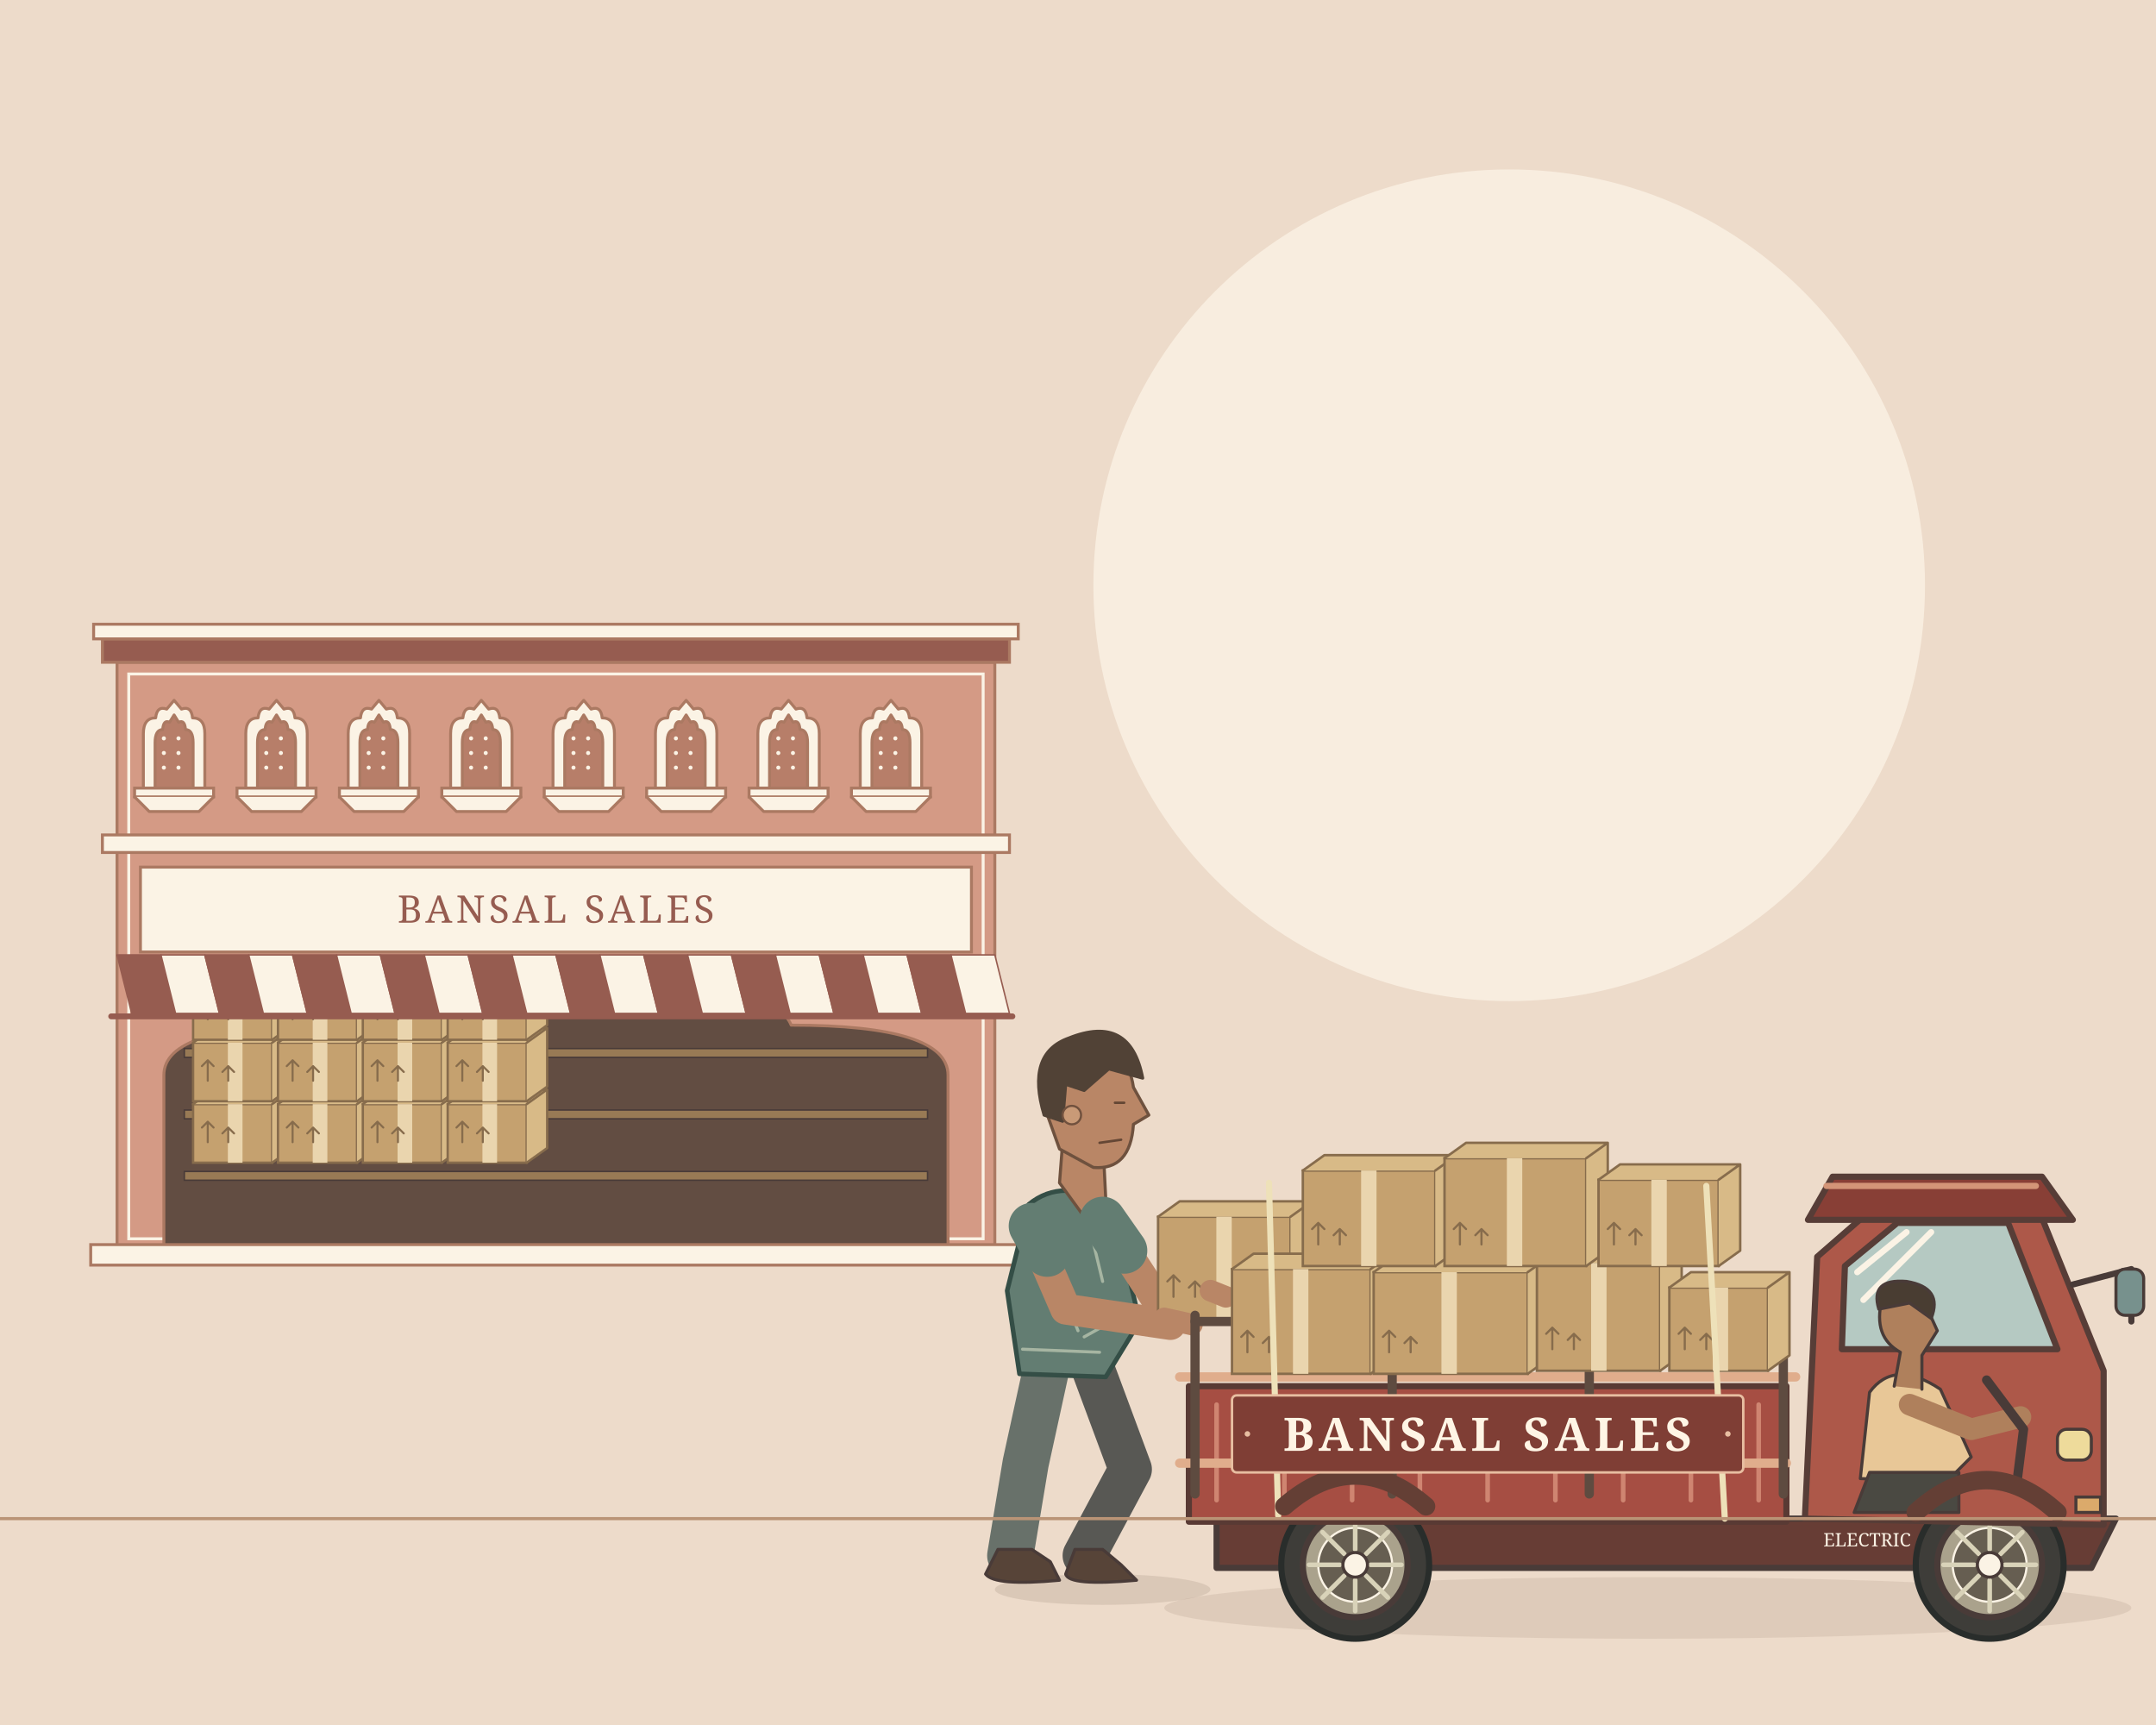
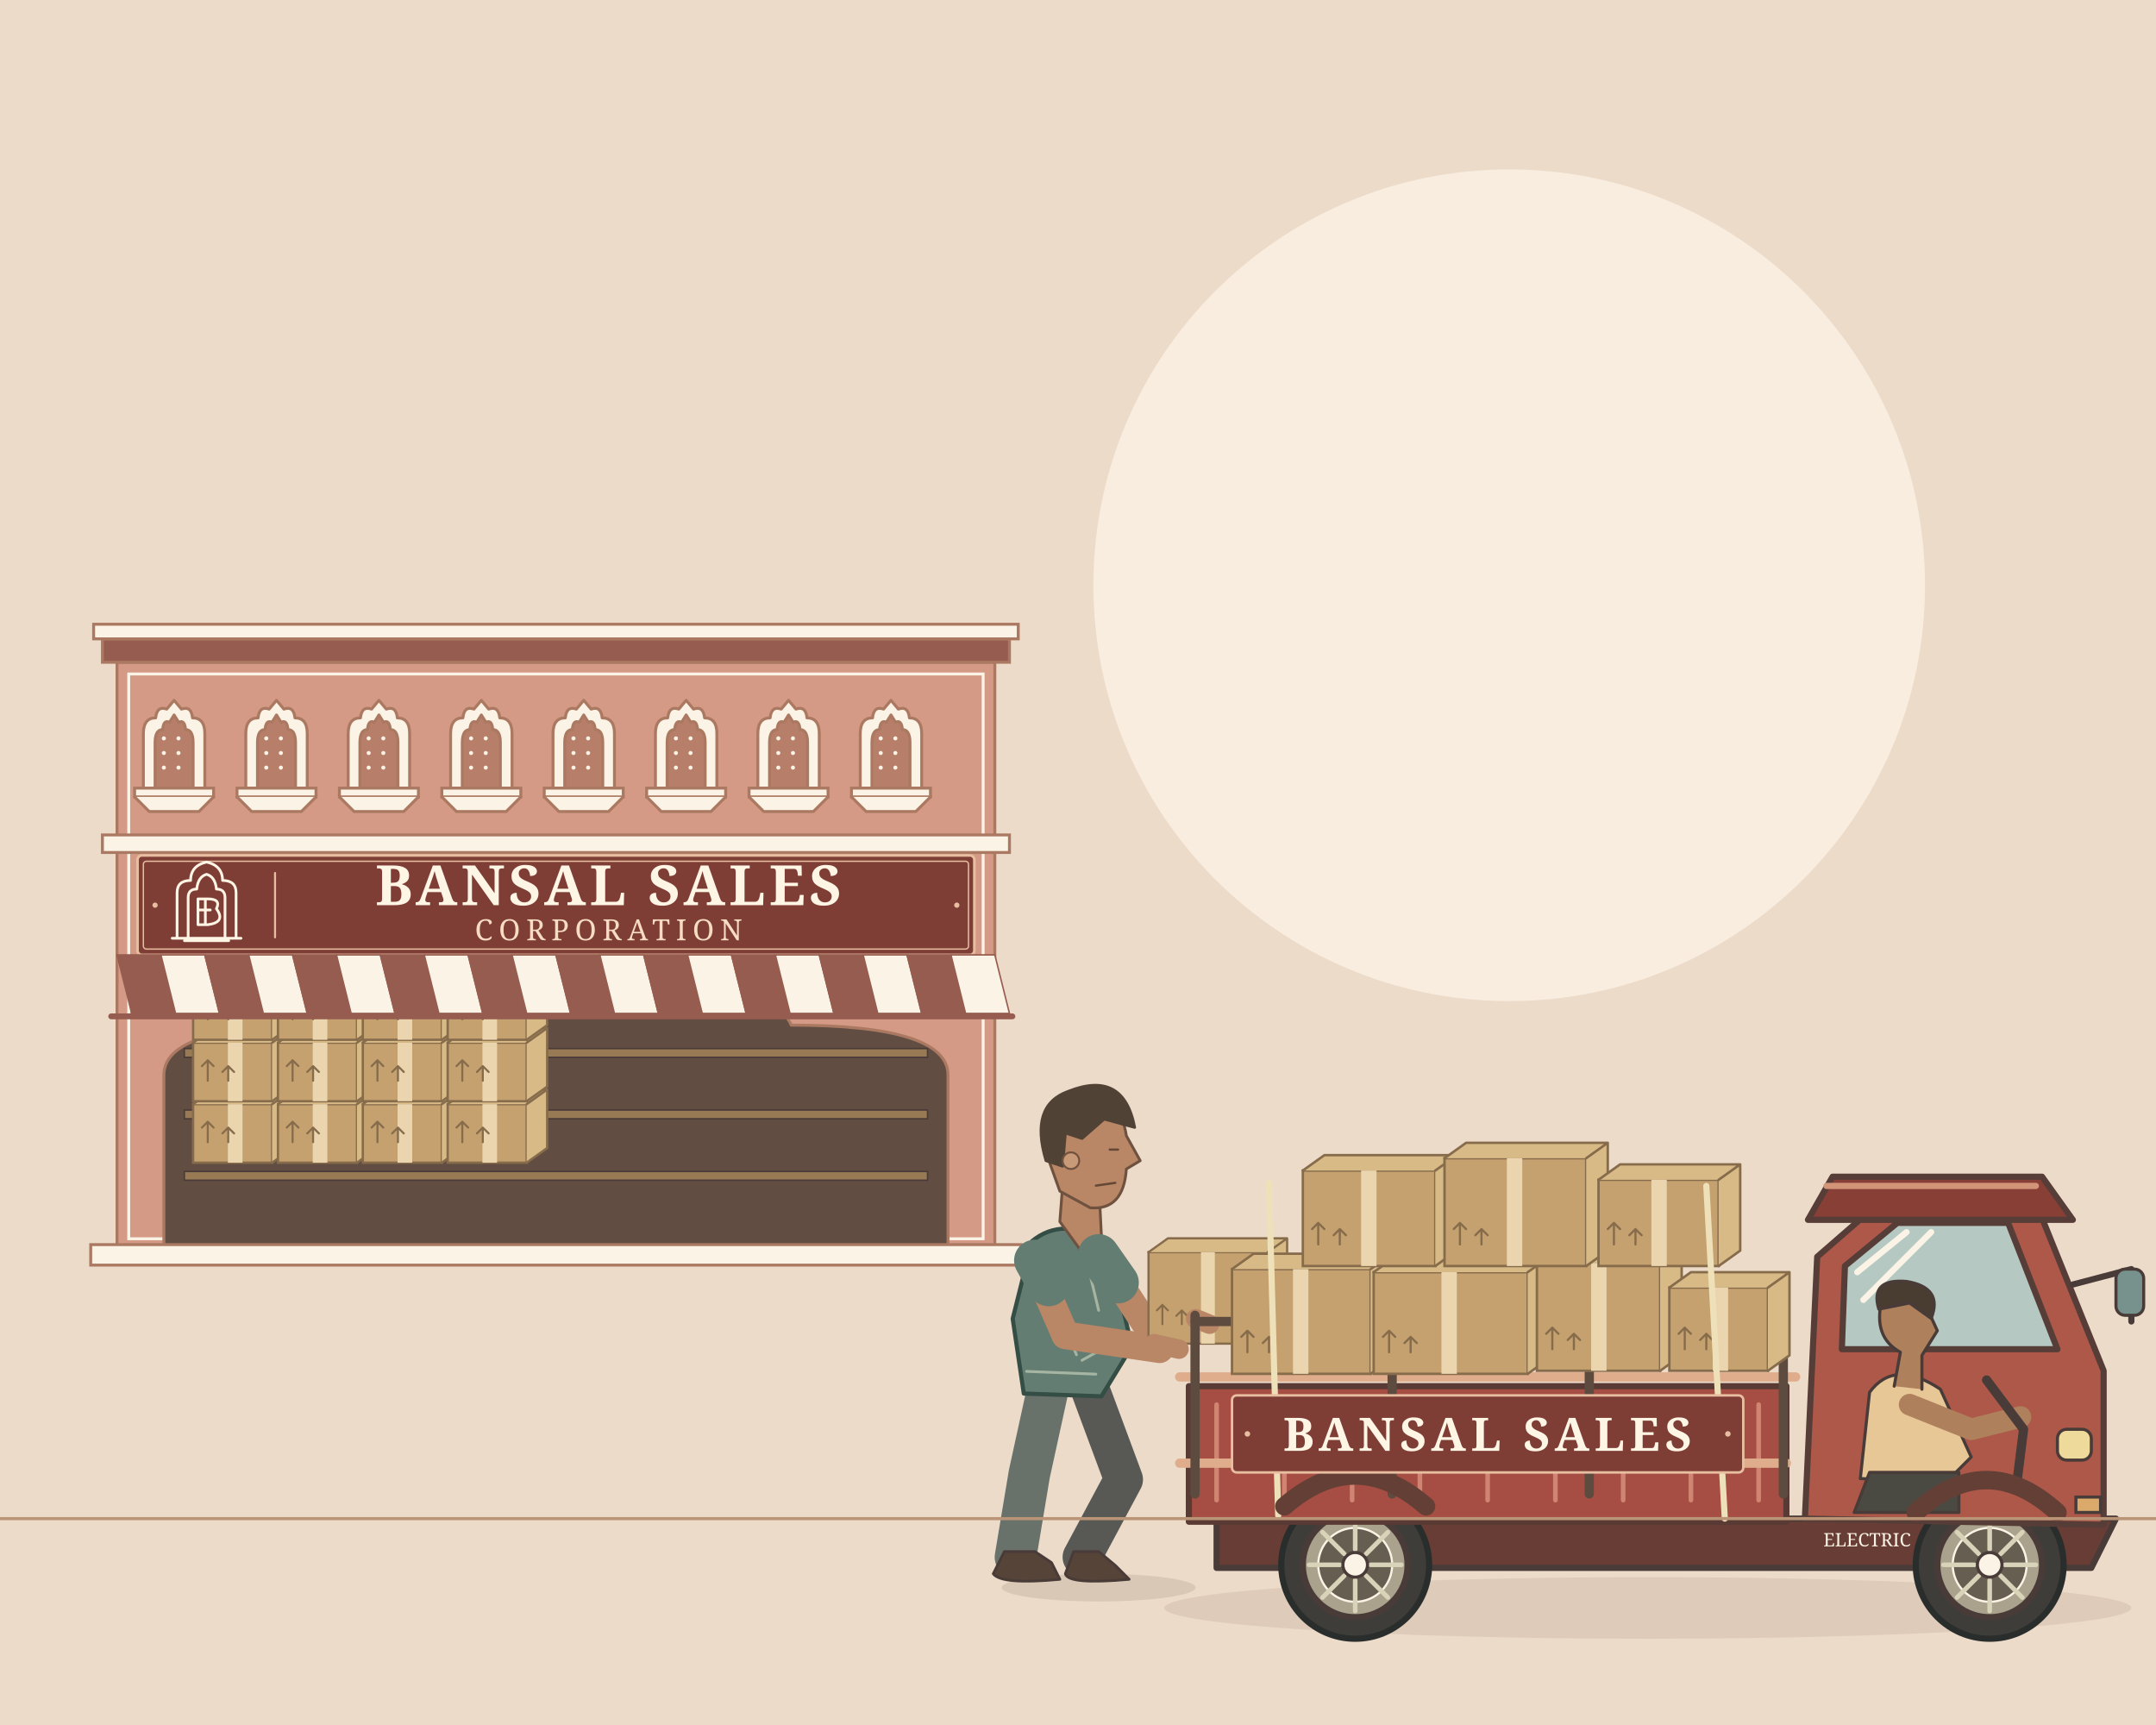
<svg xmlns="http://www.w3.org/2000/svg" viewBox="0 0 700 560">
  <rect x="0" y="0" width="700" height="560" rx="0" fill="#eddbca" stroke="none" stroke-width="1" />
  <circle cx="490" cy="190" r="135" fill="#f8eddf" stroke="none" stroke-width="1" />
  <g transform="translate(38 215) scale(0.95)">
    <g transform="translate(0 0) scale(1)">
      <rect x="0" y="0" width="300" height="200" rx="0" fill="#d49a85" stroke="#ab7962" stroke-width="1" />
      <rect x="4" y="4" width="292" height="193" rx="0" fill="none" stroke="#fbf3e5" stroke-width="1" />
      <rect x="-5" y="-8" width="310" height="8" rx="0" fill="#965c50" stroke="#ab7962" stroke-width="1" />
      <rect x="-8" y="-13" width="316" height="5" rx="0" fill="#fbf3e5" stroke="#ab7962" stroke-width="1" />
      <path d="M9 43V24.4 Q9 19.0 13.2 19.0 Q13.62 14.8 16.98 16.0L19.5 13L22.02 16.0Q25.38 14.8 25.8 19.0Q30 19.0 30 24.4V43Z" fill="#fbf3e5" stroke="#ab7962" stroke-width="1" stroke-linecap="round" stroke-linejoin="round" />
      <path d="M13 43V27.5 Q13 23.0 15.6 23.0 Q15.86 19.5 17.94 20.5L19.5 18L21.06 20.5Q23.14 19.5 23.4 23.0Q26 23.0 26 27.5V43Z" fill="#b77e69" stroke="#ab7962" stroke-width="1" stroke-linecap="round" stroke-linejoin="round" />
      <circle cx="16" cy="26" r="0.7" fill="#fbf3e5" stroke="none" stroke-width="1" />
      <circle cx="21" cy="26" r="0.7" fill="#fbf3e5" stroke="none" stroke-width="1" />
      <circle cx="16" cy="31" r="0.7" fill="#fbf3e5" stroke="none" stroke-width="1" />
      <circle cx="21" cy="31" r="0.7" fill="#fbf3e5" stroke="none" stroke-width="1" />
      <circle cx="16" cy="36" r="0.7" fill="#fbf3e5" stroke="none" stroke-width="1" />
      <circle cx="21" cy="36" r="0.7" fill="#fbf3e5" stroke="none" stroke-width="1" />
      <rect x="6" y="43" width="27" height="3" rx="0" fill="#fbf3e5" stroke="#ab7962" stroke-width="1" />
      <path d="M6 46L11 51H28L33 46" fill="#fbf3e5" stroke="#ab7962" stroke-width="1" stroke-linecap="round" stroke-linejoin="round" />
      <path d="M44 43V24.4 Q44 19.0 48.2 19.0 Q48.62 14.8 51.98 16.0L54.5 13L57.02 16.0Q60.38 14.8 60.8 19.0Q65 19.0 65 24.4V43Z" fill="#fbf3e5" stroke="#ab7962" stroke-width="1" stroke-linecap="round" stroke-linejoin="round" />
      <path d="M48 43V27.5 Q48 23.0 50.6 23.0 Q50.86 19.5 52.94 20.5L54.5 18L56.06 20.5Q58.14 19.5 58.4 23.0Q61 23.0 61 27.5V43Z" fill="#b77e69" stroke="#ab7962" stroke-width="1" stroke-linecap="round" stroke-linejoin="round" />
      <circle cx="51" cy="26" r="0.7" fill="#fbf3e5" stroke="none" stroke-width="1" />
      <circle cx="56" cy="26" r="0.7" fill="#fbf3e5" stroke="none" stroke-width="1" />
      <circle cx="51" cy="31" r="0.7" fill="#fbf3e5" stroke="none" stroke-width="1" />
      <circle cx="56" cy="31" r="0.7" fill="#fbf3e5" stroke="none" stroke-width="1" />
      <circle cx="51" cy="36" r="0.7" fill="#fbf3e5" stroke="none" stroke-width="1" />
      <circle cx="56" cy="36" r="0.7" fill="#fbf3e5" stroke="none" stroke-width="1" />
      <rect x="41" y="43" width="27" height="3" rx="0" fill="#fbf3e5" stroke="#ab7962" stroke-width="1" />
      <path d="M41 46L46 51H63L68 46" fill="#fbf3e5" stroke="#ab7962" stroke-width="1" stroke-linecap="round" stroke-linejoin="round" />
      <path d="M79 43V24.4 Q79 19.0 83.2 19.0 Q83.62 14.8 86.98 16.0L89.5 13L92.02 16.0Q95.38 14.8 95.8 19.0Q100 19.0 100 24.4V43Z" fill="#fbf3e5" stroke="#ab7962" stroke-width="1" stroke-linecap="round" stroke-linejoin="round" />
      <path d="M83 43V27.5 Q83 23.0 85.6 23.0 Q85.86 19.5 87.94 20.5L89.5 18L91.06 20.5Q93.14 19.5 93.4 23.0Q96 23.0 96 27.5V43Z" fill="#b77e69" stroke="#ab7962" stroke-width="1" stroke-linecap="round" stroke-linejoin="round" />
      <circle cx="86" cy="26" r="0.7" fill="#fbf3e5" stroke="none" stroke-width="1" />
      <circle cx="91" cy="26" r="0.7" fill="#fbf3e5" stroke="none" stroke-width="1" />
      <circle cx="86" cy="31" r="0.7" fill="#fbf3e5" stroke="none" stroke-width="1" />
      <circle cx="91" cy="31" r="0.7" fill="#fbf3e5" stroke="none" stroke-width="1" />
      <circle cx="86" cy="36" r="0.7" fill="#fbf3e5" stroke="none" stroke-width="1" />
      <circle cx="91" cy="36" r="0.7" fill="#fbf3e5" stroke="none" stroke-width="1" />
      <rect x="76" y="43" width="27" height="3" rx="0" fill="#fbf3e5" stroke="#ab7962" stroke-width="1" />
      <path d="M76 46L81 51H98L103 46" fill="#fbf3e5" stroke="#ab7962" stroke-width="1" stroke-linecap="round" stroke-linejoin="round" />
      <path d="M114 43V24.4 Q114 19.0 118.2 19.0 Q118.62 14.8 121.98 16.0L124.5 13L127.02 16.0Q130.38 14.8 130.8 19.0Q135 19.0 135 24.4V43Z" fill="#fbf3e5" stroke="#ab7962" stroke-width="1" stroke-linecap="round" stroke-linejoin="round" />
      <path d="M118 43V27.5 Q118 23.0 120.6 23.0 Q120.86 19.5 122.94 20.5L124.5 18L126.06 20.5Q128.14 19.5 128.4 23.0Q131 23.0 131 27.5V43Z" fill="#b77e69" stroke="#ab7962" stroke-width="1" stroke-linecap="round" stroke-linejoin="round" />
      <circle cx="121" cy="26" r="0.7" fill="#fbf3e5" stroke="none" stroke-width="1" />
      <circle cx="126" cy="26" r="0.7" fill="#fbf3e5" stroke="none" stroke-width="1" />
      <circle cx="121" cy="31" r="0.7" fill="#fbf3e5" stroke="none" stroke-width="1" />
      <circle cx="126" cy="31" r="0.7" fill="#fbf3e5" stroke="none" stroke-width="1" />
      <circle cx="121" cy="36" r="0.7" fill="#fbf3e5" stroke="none" stroke-width="1" />
      <circle cx="126" cy="36" r="0.7" fill="#fbf3e5" stroke="none" stroke-width="1" />
      <rect x="111" y="43" width="27" height="3" rx="0" fill="#fbf3e5" stroke="#ab7962" stroke-width="1" />
      <path d="M111 46L116 51H133L138 46" fill="#fbf3e5" stroke="#ab7962" stroke-width="1" stroke-linecap="round" stroke-linejoin="round" />
      <path d="M149 43V24.4 Q149 19.0 153.2 19.0 Q153.62 14.8 156.98 16.0L159.5 13L162.02 16.0Q165.38 14.8 165.8 19.0Q170 19.0 170 24.4V43Z" fill="#fbf3e5" stroke="#ab7962" stroke-width="1" stroke-linecap="round" stroke-linejoin="round" />
      <path d="M153 43V27.5 Q153 23.0 155.6 23.0 Q155.86 19.5 157.94 20.5L159.5 18L161.06 20.5Q163.14 19.5 163.4 23.0Q166 23.0 166 27.5V43Z" fill="#b77e69" stroke="#ab7962" stroke-width="1" stroke-linecap="round" stroke-linejoin="round" />
      <circle cx="156" cy="26" r="0.7" fill="#fbf3e5" stroke="none" stroke-width="1" />
      <circle cx="161" cy="26" r="0.7" fill="#fbf3e5" stroke="none" stroke-width="1" />
      <circle cx="156" cy="31" r="0.7" fill="#fbf3e5" stroke="none" stroke-width="1" />
      <circle cx="161" cy="31" r="0.7" fill="#fbf3e5" stroke="none" stroke-width="1" />
      <circle cx="156" cy="36" r="0.7" fill="#fbf3e5" stroke="none" stroke-width="1" />
      <circle cx="161" cy="36" r="0.7" fill="#fbf3e5" stroke="none" stroke-width="1" />
      <rect x="146" y="43" width="27" height="3" rx="0" fill="#fbf3e5" stroke="#ab7962" stroke-width="1" />
      <path d="M146 46L151 51H168L173 46" fill="#fbf3e5" stroke="#ab7962" stroke-width="1" stroke-linecap="round" stroke-linejoin="round" />
      <path d="M184 43V24.4 Q184 19.0 188.2 19.0 Q188.62 14.8 191.98 16.0L194.5 13L197.02 16.0Q200.38 14.8 200.8 19.0Q205 19.0 205 24.4V43Z" fill="#fbf3e5" stroke="#ab7962" stroke-width="1" stroke-linecap="round" stroke-linejoin="round" />
      <path d="M188 43V27.5 Q188 23.0 190.6 23.0 Q190.86 19.5 192.94 20.5L194.5 18L196.06 20.5Q198.14 19.5 198.4 23.0Q201 23.0 201 27.5V43Z" fill="#b77e69" stroke="#ab7962" stroke-width="1" stroke-linecap="round" stroke-linejoin="round" />
      <circle cx="191" cy="26" r="0.7" fill="#fbf3e5" stroke="none" stroke-width="1" />
      <circle cx="196" cy="26" r="0.7" fill="#fbf3e5" stroke="none" stroke-width="1" />
      <circle cx="191" cy="31" r="0.7" fill="#fbf3e5" stroke="none" stroke-width="1" />
      <circle cx="196" cy="31" r="0.7" fill="#fbf3e5" stroke="none" stroke-width="1" />
      <circle cx="191" cy="36" r="0.7" fill="#fbf3e5" stroke="none" stroke-width="1" />
      <circle cx="196" cy="36" r="0.7" fill="#fbf3e5" stroke="none" stroke-width="1" />
      <rect x="181" y="43" width="27" height="3" rx="0" fill="#fbf3e5" stroke="#ab7962" stroke-width="1" />
      <path d="M181 46L186 51H203L208 46" fill="#fbf3e5" stroke="#ab7962" stroke-width="1" stroke-linecap="round" stroke-linejoin="round" />
      <path d="M219 43V24.4 Q219 19.0 223.2 19.0 Q223.62 14.8 226.98 16.0L229.5 13L232.02 16.0Q235.38 14.8 235.8 19.0Q240 19.0 240 24.4V43Z" fill="#fbf3e5" stroke="#ab7962" stroke-width="1" stroke-linecap="round" stroke-linejoin="round" />
      <path d="M223 43V27.5 Q223 23.0 225.6 23.0 Q225.86 19.5 227.94 20.5L229.5 18L231.06 20.5Q233.14 19.5 233.4 23.0Q236 23.0 236 27.5V43Z" fill="#b77e69" stroke="#ab7962" stroke-width="1" stroke-linecap="round" stroke-linejoin="round" />
      <circle cx="226" cy="26" r="0.7" fill="#fbf3e5" stroke="none" stroke-width="1" />
      <circle cx="231" cy="26" r="0.7" fill="#fbf3e5" stroke="none" stroke-width="1" />
      <circle cx="226" cy="31" r="0.7" fill="#fbf3e5" stroke="none" stroke-width="1" />
      <circle cx="231" cy="31" r="0.7" fill="#fbf3e5" stroke="none" stroke-width="1" />
      <circle cx="226" cy="36" r="0.7" fill="#fbf3e5" stroke="none" stroke-width="1" />
      <circle cx="231" cy="36" r="0.7" fill="#fbf3e5" stroke="none" stroke-width="1" />
      <rect x="216" y="43" width="27" height="3" rx="0" fill="#fbf3e5" stroke="#ab7962" stroke-width="1" />
      <path d="M216 46L221 51H238L243 46" fill="#fbf3e5" stroke="#ab7962" stroke-width="1" stroke-linecap="round" stroke-linejoin="round" />
      <path d="M254 43V24.4 Q254 19.0 258.2 19.0 Q258.62 14.8 261.98 16.0L264.5 13L267.02 16.0Q270.38 14.8 270.8 19.0Q275 19.0 275 24.4V43Z" fill="#fbf3e5" stroke="#ab7962" stroke-width="1" stroke-linecap="round" stroke-linejoin="round" />
      <path d="M258 43V27.5 Q258 23.0 260.6 23.0 Q260.86 19.5 262.94 20.5L264.5 18L266.06 20.5Q268.14 19.5 268.4 23.0Q271 23.0 271 27.5V43Z" fill="#b77e69" stroke="#ab7962" stroke-width="1" stroke-linecap="round" stroke-linejoin="round" />
      <circle cx="261" cy="26" r="0.7" fill="#fbf3e5" stroke="none" stroke-width="1" />
      <circle cx="266" cy="26" r="0.7" fill="#fbf3e5" stroke="none" stroke-width="1" />
      <circle cx="261" cy="31" r="0.7" fill="#fbf3e5" stroke="none" stroke-width="1" />
      <circle cx="266" cy="31" r="0.7" fill="#fbf3e5" stroke="none" stroke-width="1" />
      <circle cx="261" cy="36" r="0.7" fill="#fbf3e5" stroke="none" stroke-width="1" />
      <circle cx="266" cy="36" r="0.7" fill="#fbf3e5" stroke="none" stroke-width="1" />
      <rect x="251" y="43" width="27" height="3" rx="0" fill="#fbf3e5" stroke="#ab7962" stroke-width="1" />
      <path d="M251 46L256 51H273L278 46" fill="#fbf3e5" stroke="#ab7962" stroke-width="1" stroke-linecap="round" stroke-linejoin="round" />
      <rect x="-5" y="59" width="310" height="6" rx="0" fill="#fbf3e5" stroke="#ab7962" stroke-width="1" />
-       <rect x="8" y="70" width="284" height="29" rx="0" fill="#fbf3e5" stroke="#ab7962" stroke-width="1" />
-       <text x="150.0" y="89" fill="#965c50" font-family="Georgia,serif" font-size="13" text-anchor="middle" letter-spacing="1.3">BANSAL SALES</text>
+       <g class="warehouse-wordmark">
+         <rect x="7" y="66" width="286" height="34" rx="1.5" fill="#7f3e35" stroke="#e8bea1" stroke-width="0.9" />
+         <rect x="9" y="68" width="282" height="30" rx="1" fill="none" stroke="#e8bea1" stroke-width="0.45" />
+         <g transform="translate(18 67) scale(0.42)">
+           <path d="M6 65V28Q6 18 17 18Q17 6 30 3Q43 6 43 18Q54 18 54 28V65ZM15 65V32Q15 25 22 25Q23 15 30 13Q37 15 38 25Q45 25 45 32V65M2 65h56M12 67h36" fill="none" stroke="#fff5e5" stroke-width="2.2" stroke-linecap="round" stroke-linejoin="round" />
+           <path d="M23 54V33h8q11 0 7 8q8 11-7 13ZM23 42h10M29 33v21" fill="none" stroke="#fff5e5" stroke-width="2.2" stroke-linecap="round" stroke-linejoin="round" />
+         </g>
+         <path d="M54 72V94" fill="none" stroke="#e8bea1" stroke-width="0.7" stroke-linecap="round" stroke-linejoin="round" />
+         <text x="168.0" y="83" fill="#fff5e5" font-family="Georgia,serif" font-size="19" text-anchor="middle" font-weight="700" letter-spacing="1.3">BANSAL SALES</text>
+         <text x="168.0" y="95" fill="#f7dcc4" font-family="Georgia,serif" font-size="10" text-anchor="middle" letter-spacing="2">CORPORATION</text>
+         <circle cx="13" cy="83" r="0.9" fill="#e8bea1" stroke="none" stroke-width="1" />
+         <circle cx="287" cy="83" r="0.9" fill="#e8bea1" stroke="none" stroke-width="1" />
+       </g>
      <path d="M16 200V141.1 Q16 124.0 69.6 124.0 Q74.96 110.7 117.84 114.5L150.0 105L182.16 114.5Q225.04 110.7 230.4 124.0Q284 124.0 284 141.1V200Z" fill="#624d42" stroke="#ab7962" stroke-width="1" stroke-linecap="round" stroke-linejoin="round" />
      <rect x="23" y="111" width="254" height="3" rx="0" fill="#987a55" stroke="#493b38" stroke-width="0.5" />
      <rect x="23" y="132" width="254" height="3" rx="0" fill="#987a55" stroke="#493b38" stroke-width="0.5" />
      <rect x="23" y="153" width="254" height="3" rx="0" fill="#987a55" stroke="#493b38" stroke-width="0.5" />
      <rect x="23" y="174" width="254" height="3" rx="0" fill="#987a55" stroke="#493b38" stroke-width="0.5" />
      <rect x="26" y="151" width="27" height="20" rx="0" fill="#c5a16f" stroke="#876c4c" stroke-width="0.8" />
      <path d="M26 151l7 -5h27l-7 5M53 151l7 -5v20l-7 5" fill="#d8ba87" stroke="#876c4c" stroke-width="0.8" stroke-linecap="round" stroke-linejoin="round" />
      <rect x="37.88" y="151" width="5" height="20" rx="0" fill="#ead5ae" stroke="none" stroke-width="1" />
      <path d="M31 164v-7m-2 2l2 -2 2 2m5 5v-5m-2 2l2 -2 2 2" fill="none" stroke="#876c4c" stroke-width="0.7" stroke-linecap="round" stroke-linejoin="round" />
      <rect x="26" y="130" width="27" height="20" rx="0" fill="#c5a16f" stroke="#876c4c" stroke-width="0.8" />
      <path d="M26 130l7 -5h27l-7 5M53 130l7 -5v20l-7 5" fill="#d8ba87" stroke="#876c4c" stroke-width="0.8" stroke-linecap="round" stroke-linejoin="round" />
      <rect x="37.88" y="130" width="5" height="20" rx="0" fill="#ead5ae" stroke="none" stroke-width="1" />
      <path d="M31 143v-7m-2 2l2 -2 2 2m5 5v-5m-2 2l2 -2 2 2" fill="none" stroke="#876c4c" stroke-width="0.7" stroke-linecap="round" stroke-linejoin="round" />
      <rect x="26" y="109" width="27" height="20" rx="0" fill="#c5a16f" stroke="#876c4c" stroke-width="0.8" />
      <path d="M26 109l7 -5h27l-7 5M53 109l7 -5v20l-7 5" fill="#d8ba87" stroke="#876c4c" stroke-width="0.8" stroke-linecap="round" stroke-linejoin="round" />
      <rect x="37.88" y="109" width="5" height="20" rx="0" fill="#ead5ae" stroke="none" stroke-width="1" />
      <path d="M31 122v-7m-2 2l2 -2 2 2m5 5v-5m-2 2l2 -2 2 2" fill="none" stroke="#876c4c" stroke-width="0.7" stroke-linecap="round" stroke-linejoin="round" />
      <rect x="55" y="151" width="27" height="20" rx="0" fill="#c5a16f" stroke="#876c4c" stroke-width="0.8" />
      <path d="M55 151l7 -5h27l-7 5M82 151l7 -5v20l-7 5" fill="#d8ba87" stroke="#876c4c" stroke-width="0.8" stroke-linecap="round" stroke-linejoin="round" />
      <rect x="66.88" y="151" width="5" height="20" rx="0" fill="#ead5ae" stroke="none" stroke-width="1" />
      <path d="M60 164v-7m-2 2l2 -2 2 2m5 5v-5m-2 2l2 -2 2 2" fill="none" stroke="#876c4c" stroke-width="0.7" stroke-linecap="round" stroke-linejoin="round" />
      <rect x="55" y="130" width="27" height="20" rx="0" fill="#c5a16f" stroke="#876c4c" stroke-width="0.8" />
      <path d="M55 130l7 -5h27l-7 5M82 130l7 -5v20l-7 5" fill="#d8ba87" stroke="#876c4c" stroke-width="0.8" stroke-linecap="round" stroke-linejoin="round" />
      <rect x="66.88" y="130" width="5" height="20" rx="0" fill="#ead5ae" stroke="none" stroke-width="1" />
      <path d="M60 143v-7m-2 2l2 -2 2 2m5 5v-5m-2 2l2 -2 2 2" fill="none" stroke="#876c4c" stroke-width="0.7" stroke-linecap="round" stroke-linejoin="round" />
      <rect x="55" y="109" width="27" height="20" rx="0" fill="#c5a16f" stroke="#876c4c" stroke-width="0.8" />
      <path d="M55 109l7 -5h27l-7 5M82 109l7 -5v20l-7 5" fill="#d8ba87" stroke="#876c4c" stroke-width="0.8" stroke-linecap="round" stroke-linejoin="round" />
      <rect x="66.88" y="109" width="5" height="20" rx="0" fill="#ead5ae" stroke="none" stroke-width="1" />
      <path d="M60 122v-7m-2 2l2 -2 2 2m5 5v-5m-2 2l2 -2 2 2" fill="none" stroke="#876c4c" stroke-width="0.7" stroke-linecap="round" stroke-linejoin="round" />
      <rect x="84" y="151" width="27" height="20" rx="0" fill="#c5a16f" stroke="#876c4c" stroke-width="0.8" />
      <path d="M84 151l7 -5h27l-7 5M111 151l7 -5v20l-7 5" fill="#d8ba87" stroke="#876c4c" stroke-width="0.8" stroke-linecap="round" stroke-linejoin="round" />
      <rect x="95.88" y="151" width="5" height="20" rx="0" fill="#ead5ae" stroke="none" stroke-width="1" />
      <path d="M89 164v-7m-2 2l2 -2 2 2m5 5v-5m-2 2l2 -2 2 2" fill="none" stroke="#876c4c" stroke-width="0.7" stroke-linecap="round" stroke-linejoin="round" />
      <rect x="84" y="130" width="27" height="20" rx="0" fill="#c5a16f" stroke="#876c4c" stroke-width="0.8" />
      <path d="M84 130l7 -5h27l-7 5M111 130l7 -5v20l-7 5" fill="#d8ba87" stroke="#876c4c" stroke-width="0.8" stroke-linecap="round" stroke-linejoin="round" />
      <rect x="95.88" y="130" width="5" height="20" rx="0" fill="#ead5ae" stroke="none" stroke-width="1" />
      <path d="M89 143v-7m-2 2l2 -2 2 2m5 5v-5m-2 2l2 -2 2 2" fill="none" stroke="#876c4c" stroke-width="0.7" stroke-linecap="round" stroke-linejoin="round" />
      <rect x="84" y="109" width="27" height="20" rx="0" fill="#c5a16f" stroke="#876c4c" stroke-width="0.8" />
      <path d="M84 109l7 -5h27l-7 5M111 109l7 -5v20l-7 5" fill="#d8ba87" stroke="#876c4c" stroke-width="0.8" stroke-linecap="round" stroke-linejoin="round" />
      <rect x="95.88" y="109" width="5" height="20" rx="0" fill="#ead5ae" stroke="none" stroke-width="1" />
      <path d="M89 122v-7m-2 2l2 -2 2 2m5 5v-5m-2 2l2 -2 2 2" fill="none" stroke="#876c4c" stroke-width="0.7" stroke-linecap="round" stroke-linejoin="round" />
      <rect x="113" y="151" width="27" height="20" rx="0" fill="#c5a16f" stroke="#876c4c" stroke-width="0.8" />
      <path d="M113 151l7 -5h27l-7 5M140 151l7 -5v20l-7 5" fill="#d8ba87" stroke="#876c4c" stroke-width="0.8" stroke-linecap="round" stroke-linejoin="round" />
      <rect x="124.88" y="151" width="5" height="20" rx="0" fill="#ead5ae" stroke="none" stroke-width="1" />
      <path d="M118 164v-7m-2 2l2 -2 2 2m5 5v-5m-2 2l2 -2 2 2" fill="none" stroke="#876c4c" stroke-width="0.7" stroke-linecap="round" stroke-linejoin="round" />
      <rect x="113" y="130" width="27" height="20" rx="0" fill="#c5a16f" stroke="#876c4c" stroke-width="0.8" />
      <path d="M113 130l7 -5h27l-7 5M140 130l7 -5v20l-7 5" fill="#d8ba87" stroke="#876c4c" stroke-width="0.8" stroke-linecap="round" stroke-linejoin="round" />
      <rect x="124.88" y="130" width="5" height="20" rx="0" fill="#ead5ae" stroke="none" stroke-width="1" />
      <path d="M118 143v-7m-2 2l2 -2 2 2m5 5v-5m-2 2l2 -2 2 2" fill="none" stroke="#876c4c" stroke-width="0.7" stroke-linecap="round" stroke-linejoin="round" />
      <rect x="113" y="109" width="27" height="20" rx="0" fill="#c5a16f" stroke="#876c4c" stroke-width="0.8" />
      <path d="M113 109l7 -5h27l-7 5M140 109l7 -5v20l-7 5" fill="#d8ba87" stroke="#876c4c" stroke-width="0.8" stroke-linecap="round" stroke-linejoin="round" />
      <rect x="124.88" y="109" width="5" height="20" rx="0" fill="#ead5ae" stroke="none" stroke-width="1" />
      <path d="M118 122v-7m-2 2l2 -2 2 2m5 5v-5m-2 2l2 -2 2 2" fill="none" stroke="#876c4c" stroke-width="0.7" stroke-linecap="round" stroke-linejoin="round" />
      <path d="M0 100h15l5 20h-15Z" fill="#965c50" stroke="#965c50" stroke-width="0.5" stroke-linecap="round" stroke-linejoin="round" />
      <path d="M15 100h15l5 20h-15Z" fill="#fbf3e5" stroke="#965c50" stroke-width="0.5" stroke-linecap="round" stroke-linejoin="round" />
      <path d="M30 100h15l5 20h-15Z" fill="#965c50" stroke="#965c50" stroke-width="0.5" stroke-linecap="round" stroke-linejoin="round" />
      <path d="M45 100h15l5 20h-15Z" fill="#fbf3e5" stroke="#965c50" stroke-width="0.5" stroke-linecap="round" stroke-linejoin="round" />
      <path d="M60 100h15l5 20h-15Z" fill="#965c50" stroke="#965c50" stroke-width="0.5" stroke-linecap="round" stroke-linejoin="round" />
      <path d="M75 100h15l5 20h-15Z" fill="#fbf3e5" stroke="#965c50" stroke-width="0.5" stroke-linecap="round" stroke-linejoin="round" />
      <path d="M90 100h15l5 20h-15Z" fill="#965c50" stroke="#965c50" stroke-width="0.5" stroke-linecap="round" stroke-linejoin="round" />
      <path d="M105 100h15l5 20h-15Z" fill="#fbf3e5" stroke="#965c50" stroke-width="0.5" stroke-linecap="round" stroke-linejoin="round" />
      <path d="M120 100h15l5 20h-15Z" fill="#965c50" stroke="#965c50" stroke-width="0.5" stroke-linecap="round" stroke-linejoin="round" />
      <path d="M135 100h15l5 20h-15Z" fill="#fbf3e5" stroke="#965c50" stroke-width="0.5" stroke-linecap="round" stroke-linejoin="round" />
      <path d="M150 100h15l5 20h-15Z" fill="#965c50" stroke="#965c50" stroke-width="0.5" stroke-linecap="round" stroke-linejoin="round" />
      <path d="M165 100h15l5 20h-15Z" fill="#fbf3e5" stroke="#965c50" stroke-width="0.5" stroke-linecap="round" stroke-linejoin="round" />
      <path d="M180 100h15l5 20h-15Z" fill="#965c50" stroke="#965c50" stroke-width="0.5" stroke-linecap="round" stroke-linejoin="round" />
      <path d="M195 100h15l5 20h-15Z" fill="#fbf3e5" stroke="#965c50" stroke-width="0.5" stroke-linecap="round" stroke-linejoin="round" />
      <path d="M210 100h15l5 20h-15Z" fill="#965c50" stroke="#965c50" stroke-width="0.5" stroke-linecap="round" stroke-linejoin="round" />
      <path d="M225 100h15l5 20h-15Z" fill="#fbf3e5" stroke="#965c50" stroke-width="0.5" stroke-linecap="round" stroke-linejoin="round" />
      <path d="M240 100h15l5 20h-15Z" fill="#965c50" stroke="#965c50" stroke-width="0.5" stroke-linecap="round" stroke-linejoin="round" />
      <path d="M255 100h15l5 20h-15Z" fill="#fbf3e5" stroke="#965c50" stroke-width="0.5" stroke-linecap="round" stroke-linejoin="round" />
      <path d="M270 100h15l5 20h-15Z" fill="#965c50" stroke="#965c50" stroke-width="0.5" stroke-linecap="round" stroke-linejoin="round" />
      <path d="M285 100h15l5 20h-15Z" fill="#fbf3e5" stroke="#965c50" stroke-width="0.5" stroke-linecap="round" stroke-linejoin="round" />
      <path d="M-2 121H306" fill="none" stroke="#965c50" stroke-width="2" stroke-linecap="round" stroke-linejoin="round" />
      <rect x="-9" y="199" width="318" height="7" rx="0" fill="#fbf3e5" stroke="#ab7962" stroke-width="1" />
    </g>
  </g>
-   <g transform="translate(345 510) scale(1)">
+   <g transform="translate(345 510) scale(0.9)">
    <ellipse cx="13" cy="6" rx="35" ry="5" fill="#684f41" opacity=".14" />
    <g id="leg-back">
      <path d="M9 -68L22 -33L7 -5" fill="none" stroke="#585854" stroke-width="14" stroke-linecap="round" stroke-linejoin="round" />
      <path d="M4 -7L1 1Q2 5 24 3L19 -2L13 -7Z" fill="#574438" stroke="#493b38" stroke-width="1" stroke-linecap="round" stroke-linejoin="round" />
    </g>
    <g id="leg-front">
      <path d="M-5 -67L-12 -35L-17 -5" fill="none" stroke="#68716a" stroke-width="15" stroke-linecap="round" stroke-linejoin="round" />
      <path d="M-21 -7L-25 1Q-22 5 -1 3L-4 -3L-10 -7Z" fill="#574438" stroke="#493b38" stroke-width="1" stroke-linecap="round" stroke-linejoin="round" />
    </g>
    <path d="M-11 -119Q0 -128 16 -119L25 -81L14 -63L-14 -64L-18 -91Z" fill="#637d72" stroke="#344e46" stroke-width="1.5" stroke-linecap="round" stroke-linejoin="round" />
    <path d="M-8 -111L5 -78M-13 -72L12 -71M7 -119L13 -94M16 -81L7 -76" fill="none" stroke="#a6b5a2" stroke-width="1" stroke-linecap="round" stroke-linejoin="round" />
    <path d="M-1 -126L0 -139L13 -141L14 -121L7 -115Z" fill="#b98666" stroke="#6e513e" stroke-width="1" stroke-linecap="round" stroke-linejoin="round" />
    <path d="M-6 -151Q-6 -168 7 -171Q21 -171 23 -157L28 -148L23 -145Q22 -130 10 -131L-1 -137Z" fill="#b98666" stroke="#6e513e" stroke-width="1" stroke-linecap="round" stroke-linejoin="round" />
    <path d="M-6 -148Q-12 -168 2 -173Q22 -181 26 -160L15 -163L7 -156L1 -158L0 -146Z" fill="#514236" stroke="#514236" stroke-width="1" stroke-linecap="round" stroke-linejoin="round" />
    <circle cx="3" cy="-148" r="3" fill="#c99a77" stroke="#71513e" stroke-width="0.7" />
    <path d="M17 -152h3M19 -140l-7 1" fill="none" stroke="#654735" stroke-width="0.8" stroke-linecap="round" stroke-linejoin="round" />
    <path d="M15 -112L30 -89L48 -91" fill="none" stroke="#b98666" stroke-width="10" stroke-linecap="round" stroke-linejoin="round" />
    <path d="M-9 -108L1 -85L35 -80" fill="none" stroke="#b98666" stroke-width="10" stroke-linecap="round" stroke-linejoin="round" />
    <path d="M13 -114L20 -104M-10 -112L-5 -103" fill="none" stroke="#637d72" stroke-width="15" stroke-linecap="round" stroke-linejoin="round" />
    <rect x="31" y="-115" width="43" height="33" rx="0" fill="#c5a16f" stroke="#876c4c" stroke-width="0.8" />
    <path d="M31 -115l7 -5h43l-7 5M74 -115l7 -5v33l-7 5" fill="#d8ba87" stroke="#876c4c" stroke-width="0.8" stroke-linecap="round" stroke-linejoin="round" />
    <rect x="49.92" y="-115" width="5" height="33" rx="0" fill="#ead5ae" stroke="none" stroke-width="1" />
    <path d="M36 -89v-7m-2 2l2 -2 2 2m5 5v-5m-2 2l2 -2 2 2" fill="none" stroke="#876c4c" stroke-width="0.7" stroke-linecap="round" stroke-linejoin="round" />
    <path d="M33 -82L42 -80M48 -91L53 -89" fill="none" stroke="#b98666" stroke-width="7" stroke-linecap="round" stroke-linejoin="round" />
  </g>
  <g transform="translate(400 365) scale(1)">
    <ellipse cx="135" cy="157" rx="157" ry="10" fill="#715746" opacity=".12" />
    <path d="M-5 128H287L279 144H-5Z" fill="#673d35" stroke="#493b38" stroke-width="2" stroke-linecap="round" stroke-linejoin="round" />
    <circle cx="40" cy="143" r="24" fill="#3e3d39" stroke="#292d2b" stroke-width="2" />
    <circle cx="40" cy="143" r="17" fill="#aaa28c" stroke="#493b38" stroke-width="2" />
    <circle cx="40" cy="143" r="12" fill="#665e51" stroke="#fbf3e5" stroke-width="0.7" />
    <g class="spokes" style="transform-origin:40px 143px">
      <path d="M45.0 143.0L55.0 143.0" fill="none" stroke="#d9d3b9" stroke-width="1.5" stroke-linecap="round" stroke-linejoin="round" />
      <path d="M43.536 146.536L50.607 153.607" fill="none" stroke="#d9d3b9" stroke-width="1.5" stroke-linecap="round" stroke-linejoin="round" />
      <path d="M40.0 148.0L40.0 158.0" fill="none" stroke="#d9d3b9" stroke-width="1.5" stroke-linecap="round" stroke-linejoin="round" />
      <path d="M36.464 146.536L29.393 153.607" fill="none" stroke="#d9d3b9" stroke-width="1.5" stroke-linecap="round" stroke-linejoin="round" />
      <path d="M35.0 143.0L25.0 143.0" fill="none" stroke="#d9d3b9" stroke-width="1.5" stroke-linecap="round" stroke-linejoin="round" />
      <path d="M36.464 139.464L29.393 132.393" fill="none" stroke="#d9d3b9" stroke-width="1.5" stroke-linecap="round" stroke-linejoin="round" />
      <path d="M40.0 138.0L40.0 128.0" fill="none" stroke="#d9d3b9" stroke-width="1.5" stroke-linecap="round" stroke-linejoin="round" />
      <path d="M43.536 139.464L50.607 132.393" fill="none" stroke="#d9d3b9" stroke-width="1.5" stroke-linecap="round" stroke-linejoin="round" />
    </g>
    <circle cx="40" cy="143" r="4" fill="#fbf3e5" stroke="#493b38" stroke-width="1" />
    <circle cx="246" cy="143" r="24" fill="#3e3d39" stroke="#292d2b" stroke-width="2" />
    <circle cx="246" cy="143" r="17" fill="#aaa28c" stroke="#493b38" stroke-width="2" />
    <circle cx="246" cy="143" r="12" fill="#665e51" stroke="#fbf3e5" stroke-width="0.7" />
    <g class="spokes" style="transform-origin:246px 143px">
      <path d="M251.0 143.0L261.0 143.0" fill="none" stroke="#d9d3b9" stroke-width="1.5" stroke-linecap="round" stroke-linejoin="round" />
      <path d="M249.536 146.536L256.607 153.607" fill="none" stroke="#d9d3b9" stroke-width="1.5" stroke-linecap="round" stroke-linejoin="round" />
      <path d="M246.0 148.0L246.0 158.0" fill="none" stroke="#d9d3b9" stroke-width="1.5" stroke-linecap="round" stroke-linejoin="round" />
      <path d="M242.464 146.536L235.393 153.607" fill="none" stroke="#d9d3b9" stroke-width="1.5" stroke-linecap="round" stroke-linejoin="round" />
      <path d="M241.0 143.0L231.0 143.0" fill="none" stroke="#d9d3b9" stroke-width="1.5" stroke-linecap="round" stroke-linejoin="round" />
      <path d="M242.464 139.464L235.393 132.393" fill="none" stroke="#d9d3b9" stroke-width="1.5" stroke-linecap="round" stroke-linejoin="round" />
      <path d="M246.0 138.0L246.0 128.0" fill="none" stroke="#d9d3b9" stroke-width="1.5" stroke-linecap="round" stroke-linejoin="round" />
      <path d="M249.536 139.464L256.607 132.393" fill="none" stroke="#d9d3b9" stroke-width="1.5" stroke-linecap="round" stroke-linejoin="round" />
    </g>
    <circle cx="246" cy="143" r="4" fill="#fbf3e5" stroke="#493b38" stroke-width="1" />
    <path d="M-14 85H180V129H-14Z" fill="#a64e43" stroke="#593a34" stroke-width="2" stroke-linecap="round" stroke-linejoin="round" />
    <path d="M-5 91v31" fill="none" stroke="#cf8571" stroke-width="1.5" stroke-linecap="round" stroke-linejoin="round" />
    <path d="M17 91v31" fill="none" stroke="#cf8571" stroke-width="1.5" stroke-linecap="round" stroke-linejoin="round" />
    <path d="M39 91v31" fill="none" stroke="#cf8571" stroke-width="1.5" stroke-linecap="round" stroke-linejoin="round" />
    <path d="M61 91v31" fill="none" stroke="#cf8571" stroke-width="1.5" stroke-linecap="round" stroke-linejoin="round" />
    <path d="M83 91v31" fill="none" stroke="#cf8571" stroke-width="1.5" stroke-linecap="round" stroke-linejoin="round" />
    <path d="M105 91v31" fill="none" stroke="#cf8571" stroke-width="1.5" stroke-linecap="round" stroke-linejoin="round" />
    <path d="M127 91v31" fill="none" stroke="#cf8571" stroke-width="1.5" stroke-linecap="round" stroke-linejoin="round" />
    <path d="M149 91v31" fill="none" stroke="#cf8571" stroke-width="1.5" stroke-linecap="round" stroke-linejoin="round" />
    <path d="M171 91v31" fill="none" stroke="#cf8571" stroke-width="1.5" stroke-linecap="round" stroke-linejoin="round" />
    <path d="M-17 82H183M-17 110H180" fill="none" stroke="#e0ad8c" stroke-width="3" stroke-linecap="round" stroke-linejoin="round" />
    <path d="M-12 62v58" fill="none" stroke="#5e4b40" stroke-width="3" stroke-linecap="round" stroke-linejoin="round" />
    <path d="M52 62v58" fill="none" stroke="#5e4b40" stroke-width="3" stroke-linecap="round" stroke-linejoin="round" />
    <path d="M116 62v58" fill="none" stroke="#5e4b40" stroke-width="3" stroke-linecap="round" stroke-linejoin="round" />
    <path d="M179 62v58" fill="none" stroke="#5e4b40" stroke-width="3" stroke-linecap="round" stroke-linejoin="round" />
    <path d="M-12 64H179" fill="none" stroke="#5e4b40" stroke-width="3" stroke-linecap="round" stroke-linejoin="round" />
    <rect x="0" y="47" width="45" height="34" rx="0" fill="#c5a16f" stroke="#876c4c" stroke-width="0.8" />
    <path d="M0 47l7 -5h45l-7 5M45 47l7 -5v34l-7 5" fill="#d8ba87" stroke="#876c4c" stroke-width="0.8" stroke-linecap="round" stroke-linejoin="round" />
    <rect x="19.8" y="47" width="5" height="34" rx="0" fill="#ead5ae" stroke="none" stroke-width="1" />
    <path d="M5 74v-7m-2 2l2 -2 2 2m5 5v-5m-2 2l2 -2 2 2" fill="none" stroke="#876c4c" stroke-width="0.7" stroke-linecap="round" stroke-linejoin="round" />
    <rect x="46" y="48" width="50" height="33" rx="0" fill="#c5a16f" stroke="#876c4c" stroke-width="0.8" />
    <path d="M46 48l7 -5h50l-7 5M96 48l7 -5v33l-7 5" fill="#d8ba87" stroke="#876c4c" stroke-width="0.8" stroke-linecap="round" stroke-linejoin="round" />
    <rect x="68.0" y="48" width="5" height="33" rx="0" fill="#ead5ae" stroke="none" stroke-width="1" />
    <path d="M51 74v-7m-2 2l2 -2 2 2m5 5v-5m-2 2l2 -2 2 2" fill="none" stroke="#876c4c" stroke-width="0.7" stroke-linecap="round" stroke-linejoin="round" />
    <rect x="99" y="45" width="40" height="35" rx="0" fill="#c5a16f" stroke="#876c4c" stroke-width="0.8" />
    <path d="M99 45l7 -5h40l-7 5M139 45l7 -5v35l-7 5" fill="#d8ba87" stroke="#876c4c" stroke-width="0.8" stroke-linecap="round" stroke-linejoin="round" />
    <rect x="116.6" y="45" width="5" height="35" rx="0" fill="#ead5ae" stroke="none" stroke-width="1" />
    <path d="M104 73v-7m-2 2l2 -2 2 2m5 5v-5m-2 2l2 -2 2 2" fill="none" stroke="#876c4c" stroke-width="0.7" stroke-linecap="round" stroke-linejoin="round" />
    <rect x="142" y="53" width="32" height="27" rx="0" fill="#c5a16f" stroke="#876c4c" stroke-width="0.8" />
    <path d="M142 53l7 -5h32l-7 5M174 53l7 -5v27l-7 5" fill="#d8ba87" stroke="#876c4c" stroke-width="0.8" stroke-linecap="round" stroke-linejoin="round" />
    <rect x="156.08" y="53" width="5" height="27" rx="0" fill="#ead5ae" stroke="none" stroke-width="1" />
    <path d="M147 73v-7m-2 2l2 -2 2 2m5 5v-5m-2 2l2 -2 2 2" fill="none" stroke="#876c4c" stroke-width="0.7" stroke-linecap="round" stroke-linejoin="round" />
    <rect x="23" y="15" width="43" height="31" rx="0" fill="#c5a16f" stroke="#876c4c" stroke-width="0.8" />
    <path d="M23 15l7 -5h43l-7 5M66 15l7 -5v31l-7 5" fill="#d8ba87" stroke="#876c4c" stroke-width="0.8" stroke-linecap="round" stroke-linejoin="round" />
    <rect x="41.92" y="15" width="5" height="31" rx="0" fill="#ead5ae" stroke="none" stroke-width="1" />
    <path d="M28 39v-7m-2 2l2 -2 2 2m5 5v-5m-2 2l2 -2 2 2" fill="none" stroke="#876c4c" stroke-width="0.7" stroke-linecap="round" stroke-linejoin="round" />
    <rect x="69" y="11" width="46" height="35" rx="0" fill="#c5a16f" stroke="#876c4c" stroke-width="0.8" />
    <path d="M69 11l7 -5h46l-7 5M115 11l7 -5v35l-7 5" fill="#d8ba87" stroke="#876c4c" stroke-width="0.8" stroke-linecap="round" stroke-linejoin="round" />
    <rect x="89.24" y="11" width="5" height="35" rx="0" fill="#ead5ae" stroke="none" stroke-width="1" />
    <path d="M74 39v-7m-2 2l2 -2 2 2m5 5v-5m-2 2l2 -2 2 2" fill="none" stroke="#876c4c" stroke-width="0.7" stroke-linecap="round" stroke-linejoin="round" />
    <rect x="119" y="18" width="39" height="28" rx="0" fill="#c5a16f" stroke="#876c4c" stroke-width="0.8" />
    <path d="M119 18l7 -5h39l-7 5M158 18l7 -5v28l-7 5" fill="#d8ba87" stroke="#876c4c" stroke-width="0.8" stroke-linecap="round" stroke-linejoin="round" />
    <rect x="136.16" y="18" width="5" height="28" rx="0" fill="#ead5ae" stroke="none" stroke-width="1" />
    <path d="M124 39v-7m-2 2l2 -2 2 2m5 5v-5m-2 2l2 -2 2 2" fill="none" stroke="#876c4c" stroke-width="0.7" stroke-linecap="round" stroke-linejoin="round" />
    <path d="M12 19L15 127M154 20L160 128" fill="none" stroke="#eee1b9" stroke-width="2" stroke-linecap="round" stroke-linejoin="round" />
    <path d="M186 128L190 43L213 23H260L283 80V130Z" fill="#ad5849" stroke="#573d37" stroke-width="2" stroke-linecap="round" stroke-linejoin="round" />
    <path d="M199 46L216 32H252L268 73H198Z" fill="#b5c9c2" stroke="#573d37" stroke-width="2" stroke-linecap="round" stroke-linejoin="round" />
    <path d="M203 48L219 35M205 57L227 35" fill="none" stroke="#fbf3e5" stroke-width="2" stroke-linecap="round" stroke-linejoin="round" />
    <path d="M204 115L207 87Q215 76 230 86L240 108L232 116Z" fill="#e8c797" stroke="#493b38" stroke-width="1" stroke-linecap="round" stroke-linejoin="round" />
    <path d="M215 85L217 74Q208 69 211 57Q217 50 224 56L229 67L224 75L224 86" fill="#af805c" stroke="#493b38" stroke-width="1" stroke-linecap="round" stroke-linejoin="round" />
    <path d="M210 60Q207 50 219 51Q231 53 227 63L220 58Z" fill="#493d32" stroke="#493b38" stroke-width="1" stroke-linecap="round" stroke-linejoin="round" />
    <path d="M220 91L240 99L256 95" fill="none" stroke="#af805c" stroke-width="7" stroke-linecap="round" stroke-linejoin="round" />
    <path d="M245 83L257 99L255 115" fill="none" stroke="#493b38" stroke-width="3" stroke-linecap="round" stroke-linejoin="round" />
    <path d="M207 113H236V126H202Z" fill="#4a4942" stroke="#493b38" stroke-width="1" stroke-linecap="round" stroke-linejoin="round" />
    <path d="M187 31L195 17H263L273 31Z" fill="#883f36" stroke="#573d37" stroke-width="2" stroke-linecap="round" stroke-linejoin="round" />
    <path d="M193 20H261" fill="none" stroke="#d39578" stroke-width="2" stroke-linecap="round" stroke-linejoin="round" />
    <path d="M273 52L292 47V64" fill="none" stroke="#493b38" stroke-width="2" stroke-linecap="round" stroke-linejoin="round" />
    <rect x="287" y="47" width="9" height="15" rx="3" fill="#77918d" stroke="#493b38" stroke-width="1" />
    <rect x="268" y="99" width="11" height="10" rx="3" fill="#eedb9b" stroke="#493b38" stroke-width="1" />
    <rect x="274" y="121" width="8" height="5" rx="0" fill="#dbaa6b" stroke="#493b38" stroke-width="1" />
    <path d="M17 124Q40 104 63 124M222 126Q245 105 268 126" fill="none" stroke="#643f35" stroke-width="6" stroke-linecap="round" stroke-linejoin="round" />
    <g class="rickshaw-wordmark">
      <rect x="0" y="88" width="166" height="25" rx="1.5" fill="#7f3e35" stroke="#e8bea1" stroke-width="0.8" />
      <circle cx="5" cy="100.5" r="0.9" fill="#e8bea1" stroke="none" stroke-width="1" />
      <circle cx="161" cy="100.5" r="0.9" fill="#e8bea1" stroke="none" stroke-width="1" />
      <text x="83" y="106" fill="#fff5e5" font-family="Georgia,serif" font-size="15" text-anchor="middle" font-weight="700" letter-spacing="1.65">BANSAL SALES</text>
    </g>
    <text x="192" y="137" fill="#fbf3e5" font-family="Georgia,serif" font-size="6">ELECTRIC</text>
  </g>
  <path d="M0 493H700" fill="none" stroke="#ba9476" stroke-width="1" stroke-linecap="round" stroke-linejoin="round" />
</svg>
